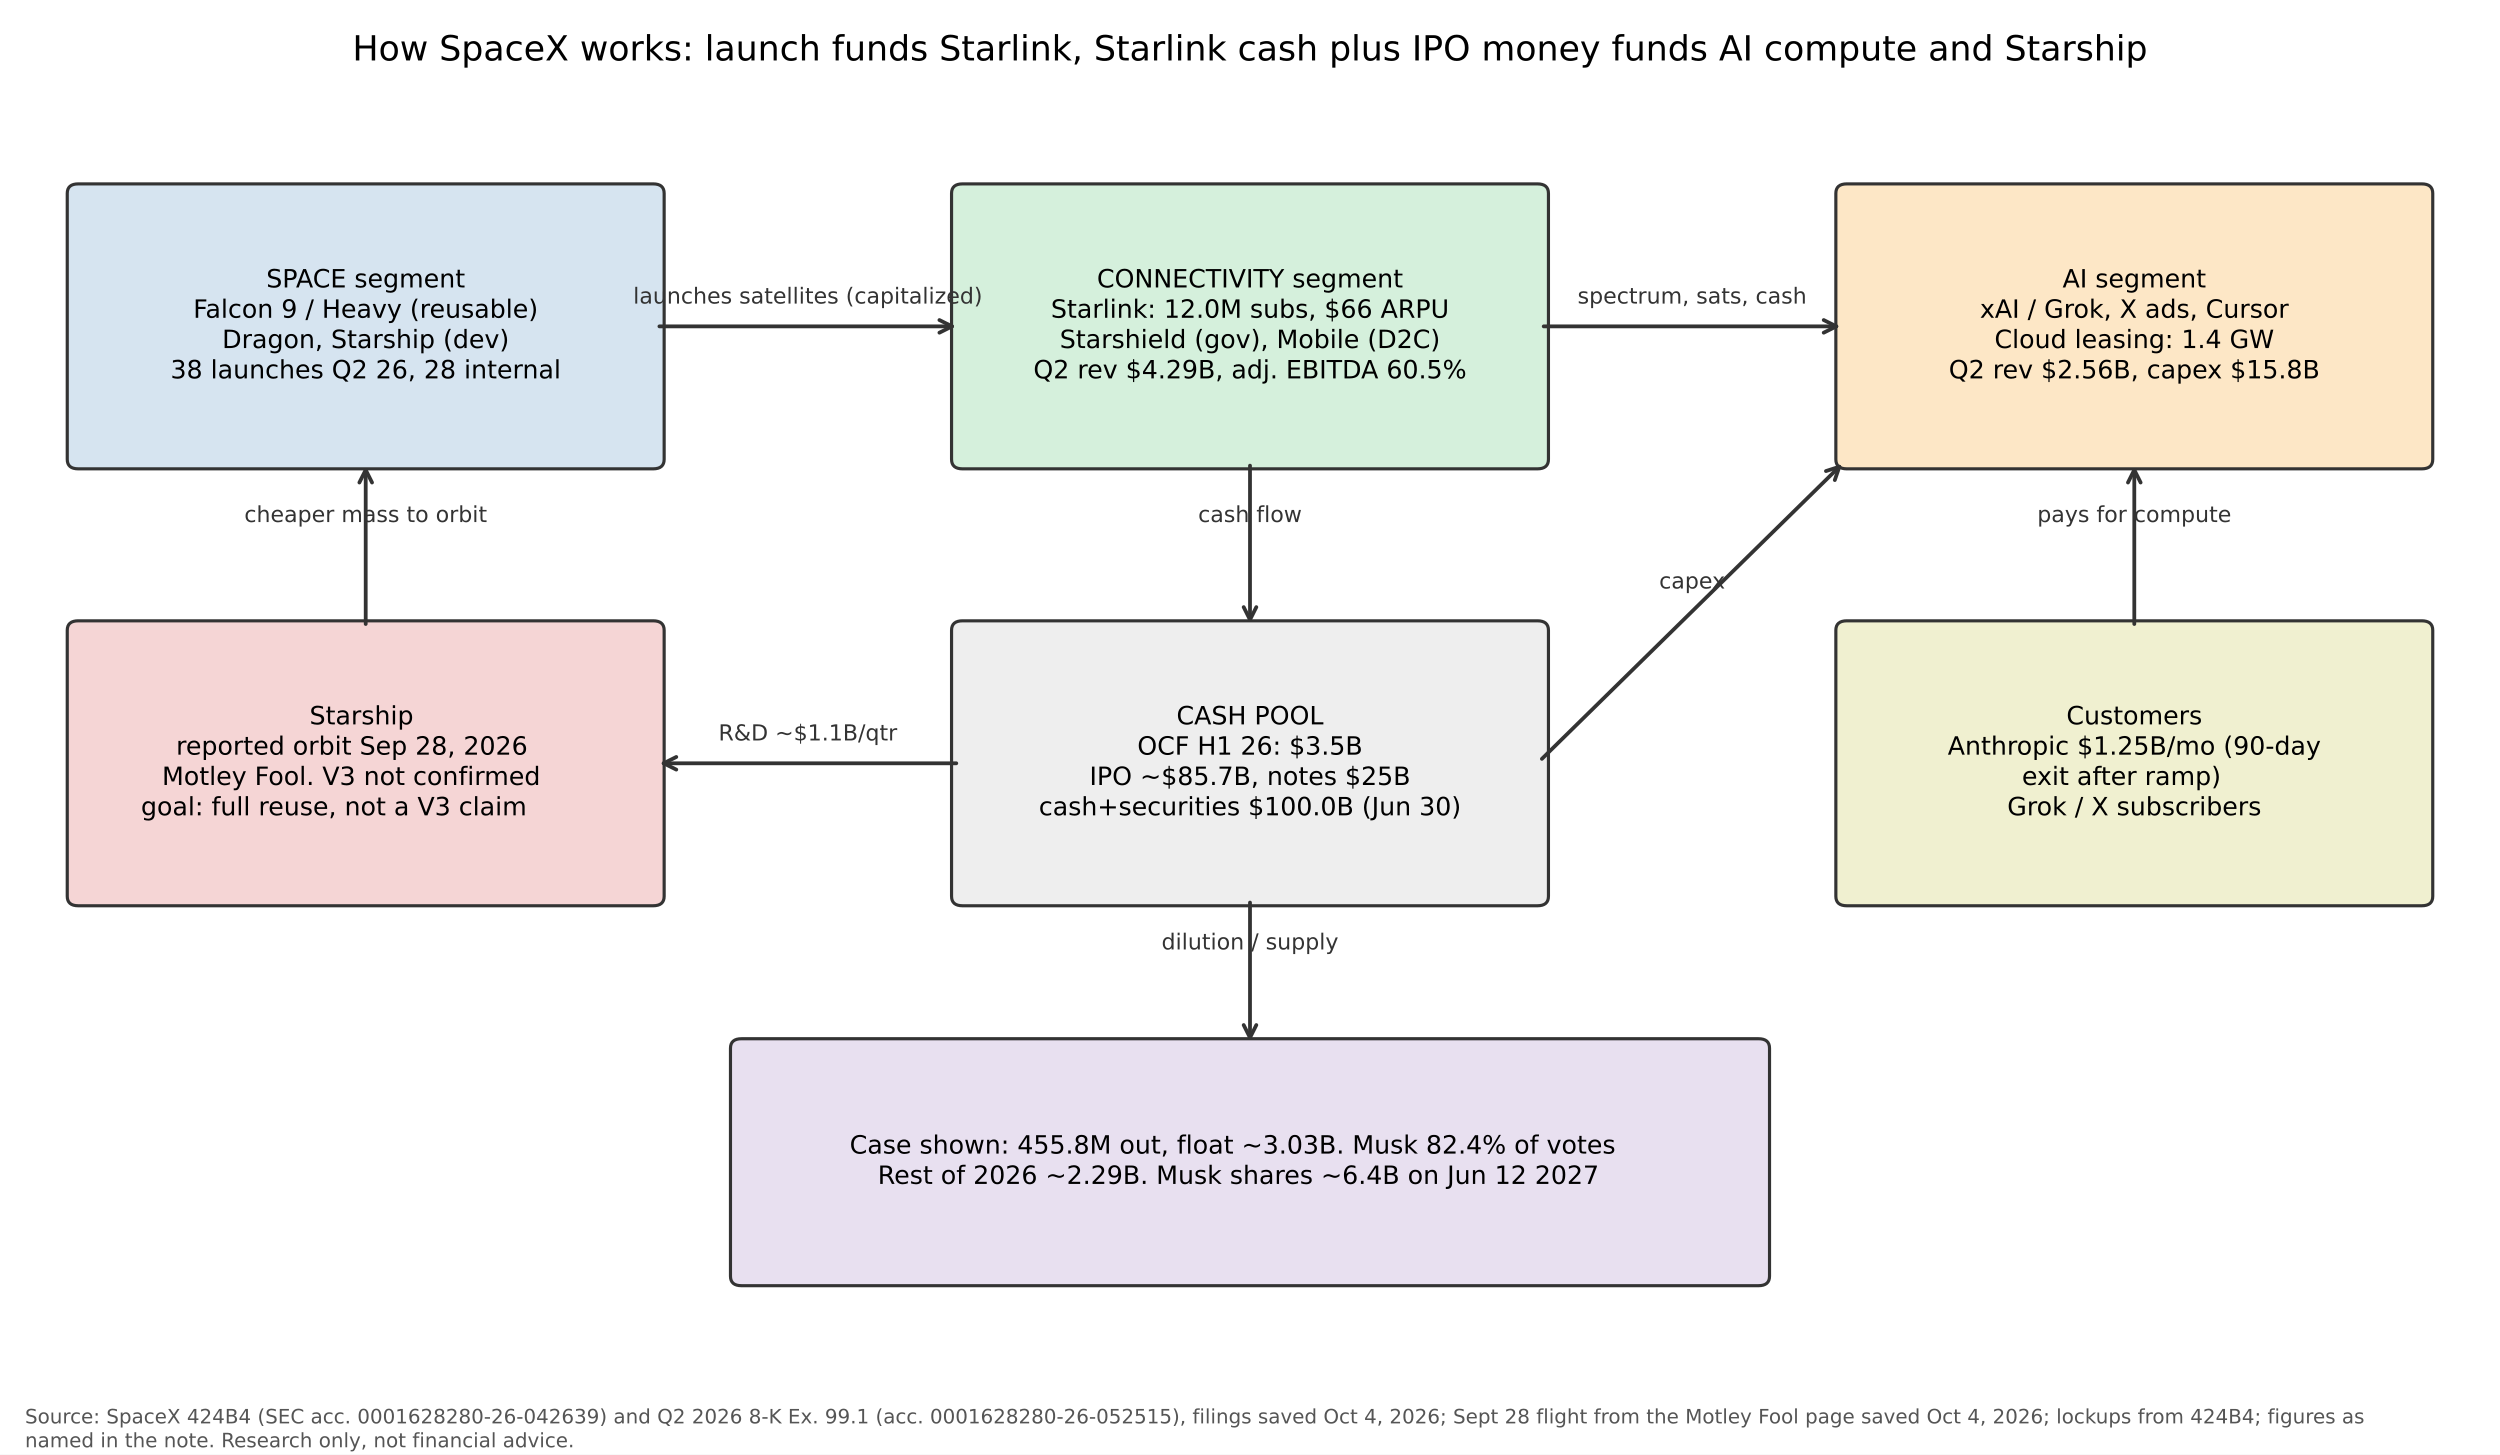
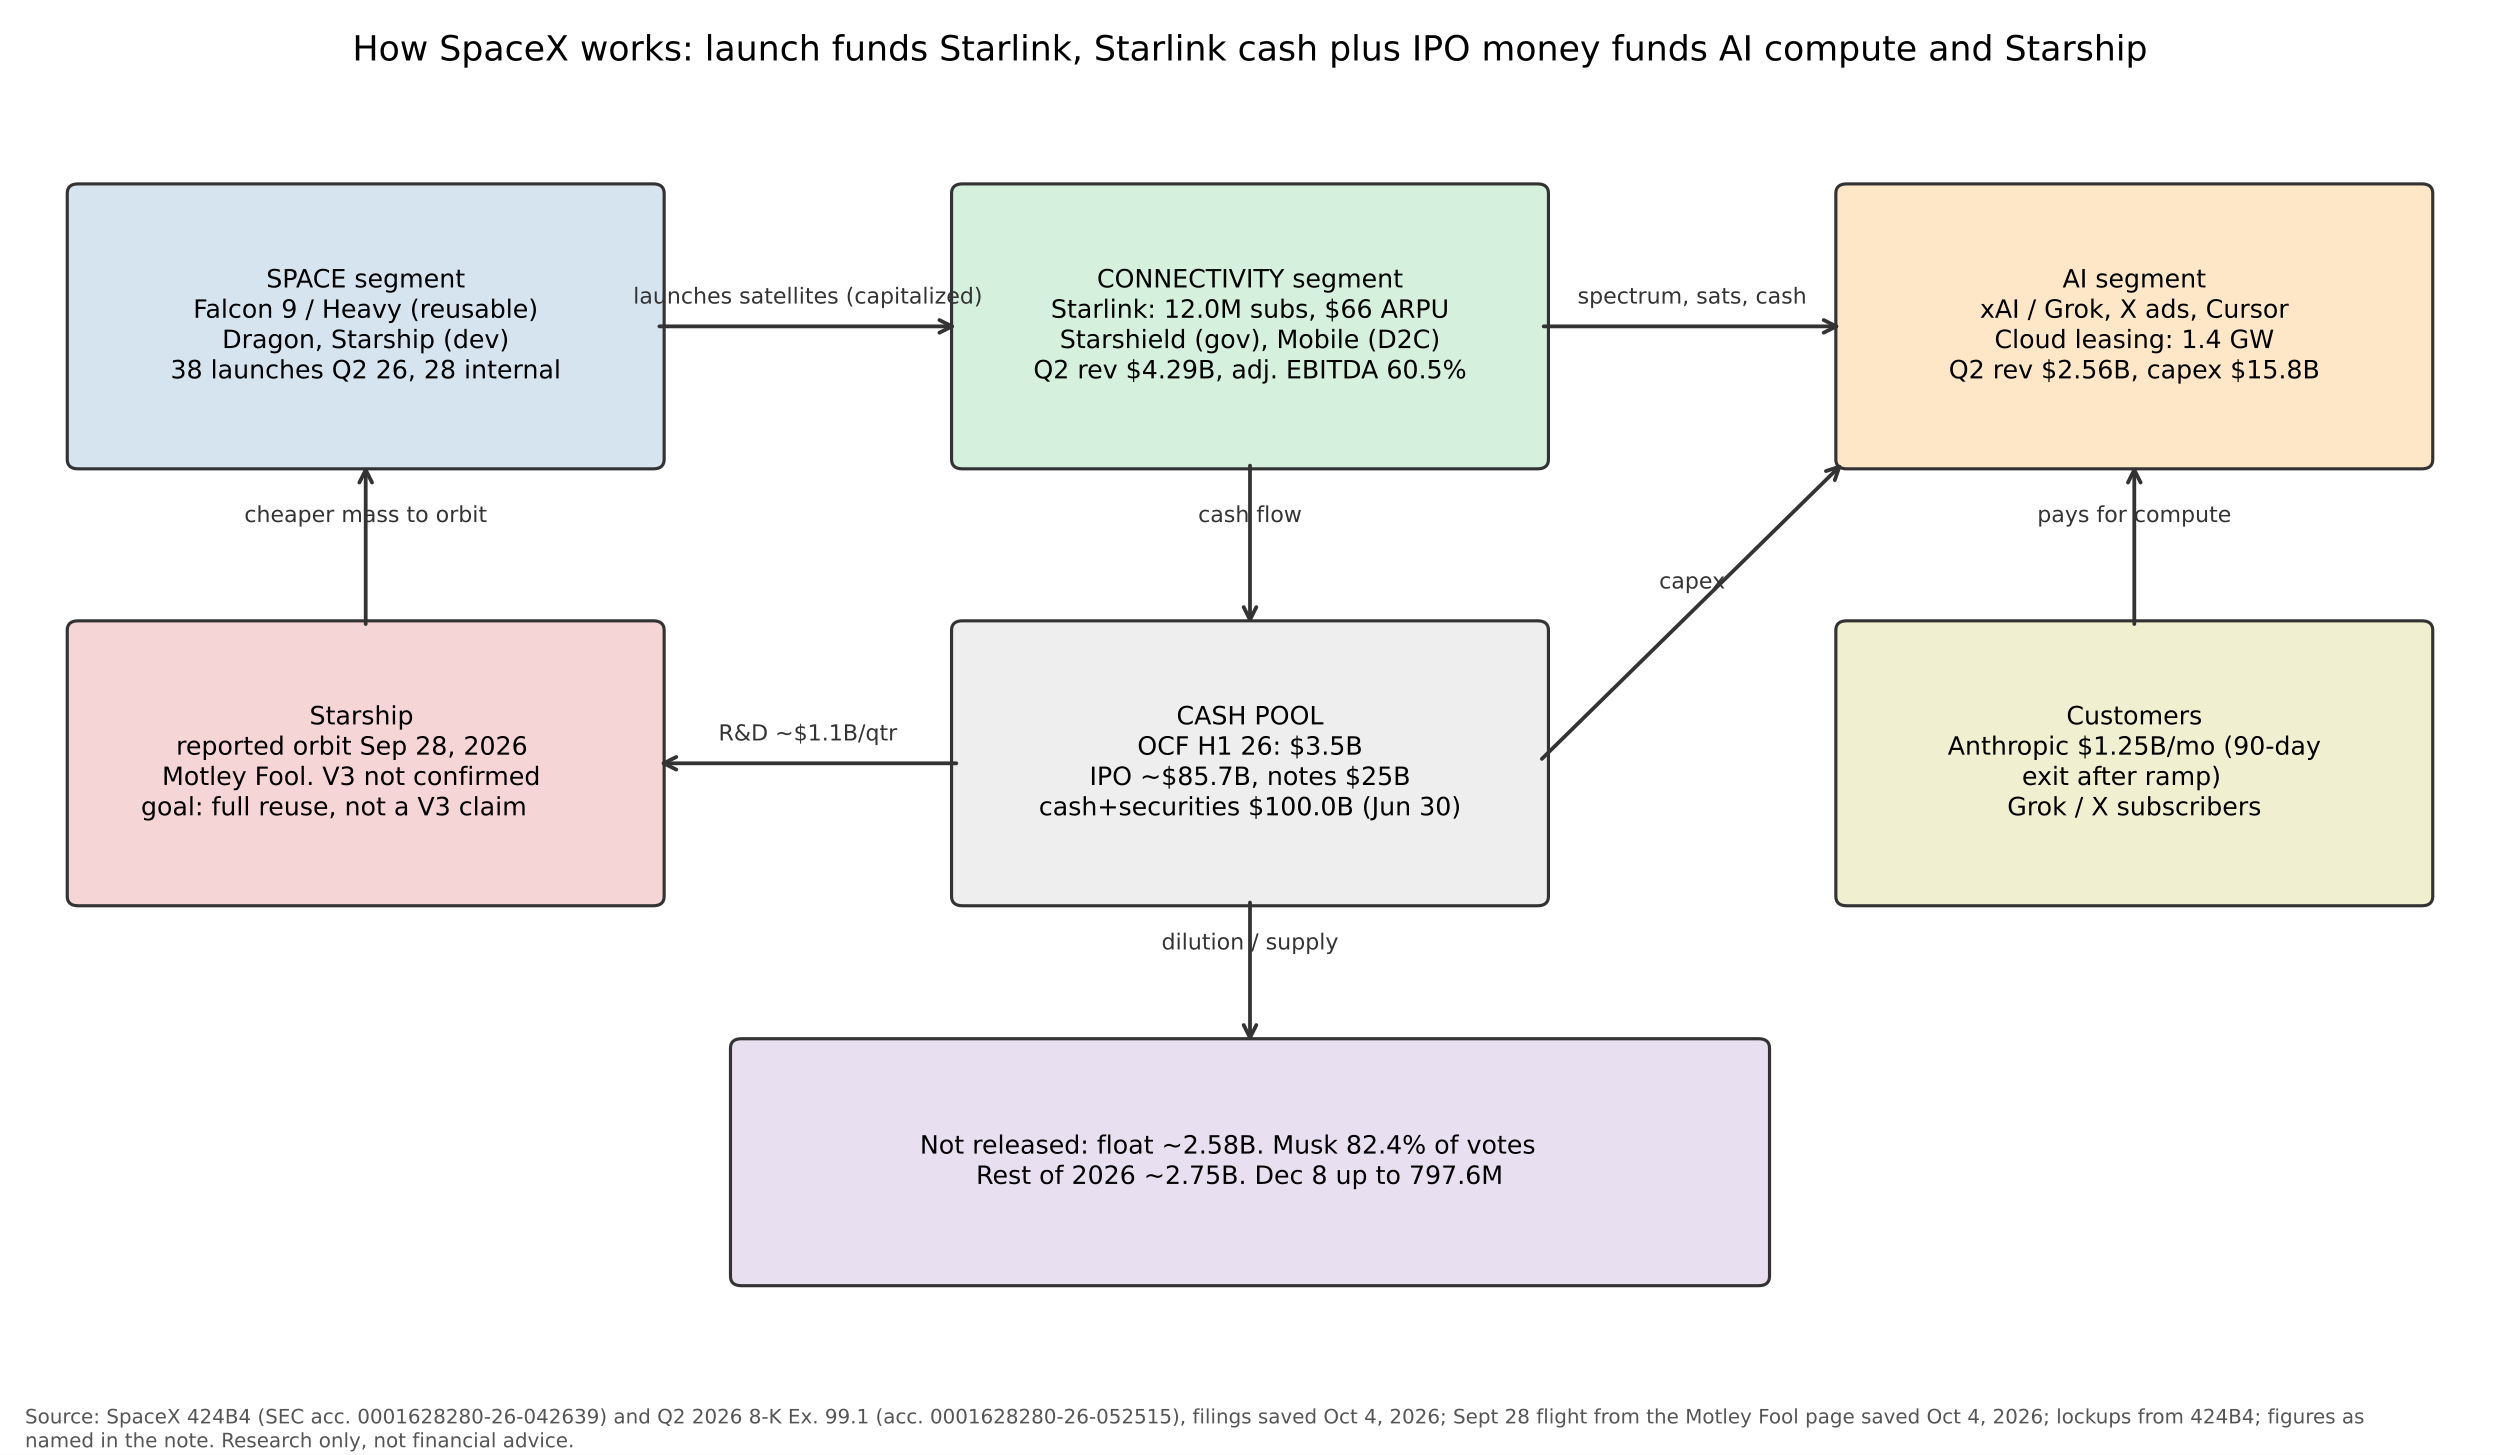
<svg xmlns="http://www.w3.org/2000/svg" width="792pt" height="460.8pt" viewBox="0 0 792 460.8" version="1.1">
  <defs>
    <style type="text/css">*{stroke-linejoin: round; stroke-linecap: butt}</style>
  </defs>
  <g id="figure_1">
    <g id="patch_1">
      <path d="M 0 460.8  L 792 460.8  L 792 0  L 0 0  z " style="fill: #ffffff" />
    </g>
    <g id="axes_1">
      <g id="patch_2">
        <path d="M 24.807 148.528  L 206.902 148.528  Q 210.404 148.528 210.404 145.519  L 210.404 61.266  Q 210.404 58.257 206.902 58.257  L 24.807 58.257  Q 21.305 58.257 21.305 61.266  L 21.305 145.519  Q 21.305 148.528 24.807 148.528  z " clip-path="url(#pa22930fee8)" style="fill: #d6e4f0; stroke: #333333; stroke-linejoin: miter" />
      </g>
      <g id="patch_3">
        <path d="M 304.953 148.528  L 487.047 148.528  Q 490.549 148.528 490.549 145.519  L 490.549 61.266  Q 490.549 58.257 487.047 58.257  L 304.953 58.257  Q 301.451 58.257 301.451 61.266  L 301.451 145.519  Q 301.451 148.528 304.953 148.528  z " clip-path="url(#pa22930fee8)" style="fill: #d5f0dc; stroke: #333333; stroke-linejoin: miter" />
      </g>
      <g id="patch_4">
        <path d="M 585.098 148.528  L 767.193 148.528  Q 770.695 148.528 770.695 145.519  L 770.695 61.266  Q 770.695 58.257 767.193 58.257  L 585.098 58.257  Q 581.596 58.257 581.596 61.266  L 581.596 145.519  Q 581.596 148.528 585.098 148.528  z " clip-path="url(#pa22930fee8)" style="fill: #fde7c6; stroke: #333333; stroke-linejoin: miter" />
      </g>
      <g id="patch_5">
        <path d="M 304.953 286.945  L 487.047 286.945  Q 490.549 286.945 490.549 283.936  L 490.549 199.682  Q 490.549 196.673 487.047 196.673  L 304.953 196.673  Q 301.451 196.673 301.451 199.682  L 301.451 283.936  Q 301.451 286.945 304.953 286.945  z " clip-path="url(#pa22930fee8)" style="fill: #eeeeee; stroke: #333333; stroke-linejoin: miter" />
      </g>
      <g id="patch_6">
        <path d="M 24.807 286.945  L 206.902 286.945  Q 210.404 286.945 210.404 283.936  L 210.404 199.682  Q 210.404 196.673 206.902 196.673  L 24.807 196.673  Q 21.305 196.673 21.305 199.682  L 21.305 283.936  Q 21.305 286.945 24.807 286.945  z " clip-path="url(#pa22930fee8)" style="fill: #f5d5d5; stroke: #333333; stroke-linejoin: miter" />
      </g>
      <g id="patch_7">
        <path d="M 585.098 286.945  L 767.193 286.945  Q 770.695 286.945 770.695 283.936  L 770.695 199.682  Q 770.695 196.673 767.193 196.673  L 585.098 196.673  Q 581.596 196.673 581.596 199.682  L 581.596 283.936  Q 581.596 286.945 585.098 286.945  z " clip-path="url(#pa22930fee8)" style="fill: #f0f0d0; stroke: #333333; stroke-linejoin: miter" />
      </g>
      <g id="patch_8">
        <path d="M 234.916 407.307  L 557.084 407.307  Q 560.585 407.307 560.585 404.298  L 560.585 332.081  Q 560.585 329.071 557.084 329.071  L 234.916 329.071  Q 231.415 329.071 231.415 332.081  L 231.415 404.298  Q 231.415 407.307 234.916 407.307  z " clip-path="url(#pa22930fee8)" style="fill: #e8e0f0; stroke: #333333; stroke-linejoin: miter" />
      </g>
      <g id="text_1">
        <text style="font-size: 8px; font-family: 'DejaVu Sans', 'Bitstream Vera Sans', 'Computer Modern Sans Serif', 'Lucida Grande', 'Verdana', 'Geneva', 'Lucid', 'Arial', 'Helvetica', 'Avant Garde', sans-serif" transform="translate(84.3558 91.06756)">SPACE segment</text>
        <text style="font-size: 8px; font-family: 'DejaVu Sans', 'Bitstream Vera Sans', 'Computer Modern Sans Serif', 'Lucida Grande', 'Verdana', 'Geneva', 'Lucid', 'Arial', 'Helvetica', 'Avant Garde', sans-serif" transform="translate(61.22267 100.6697)">Falcon 9 / Heavy (reusable)</text>
        <text style="font-size: 8px; font-family: 'DejaVu Sans', 'Bitstream Vera Sans', 'Computer Modern Sans Serif', 'Lucida Grande', 'Verdana', 'Geneva', 'Lucid', 'Arial', 'Helvetica', 'Avant Garde', sans-serif" transform="translate(70.38142 110.2719)">Dragon, Starship (dev)</text>
        <text style="font-size: 8px; font-family: 'DejaVu Sans', 'Bitstream Vera Sans', 'Computer Modern Sans Serif', 'Lucida Grande', 'Verdana', 'Geneva', 'Lucid', 'Arial', 'Helvetica', 'Avant Garde', sans-serif" transform="translate(54.00392 119.8741)">38 launches Q2 26, 28 internal</text>
      </g>
      <g id="text_2">
        <text style="font-size: 8px; font-family: 'DejaVu Sans', 'Bitstream Vera Sans', 'Computer Modern Sans Serif', 'Lucida Grande', 'Verdana', 'Geneva', 'Lucid', 'Arial', 'Helvetica', 'Avant Garde', sans-serif" transform="translate(347.5106 91.06756)">CONNECTIVITY segment</text>
        <text style="font-size: 8px; font-family: 'DejaVu Sans', 'Bitstream Vera Sans', 'Computer Modern Sans Serif', 'Lucida Grande', 'Verdana', 'Geneva', 'Lucid', 'Arial', 'Helvetica', 'Avant Garde', sans-serif" transform="translate(332.93 100.6697)">Starlink: 12.0M subs, $66 ARPU</text>
        <text style="font-size: 8px; font-family: 'DejaVu Sans', 'Bitstream Vera Sans', 'Computer Modern Sans Serif', 'Lucida Grande', 'Verdana', 'Geneva', 'Lucid', 'Arial', 'Helvetica', 'Avant Garde', sans-serif" transform="translate(335.7331 110.2719)">Starshield (gov), Mobile (D2C)</text>
        <text style="font-size: 8px; font-family: 'DejaVu Sans', 'Bitstream Vera Sans', 'Computer Modern Sans Serif', 'Lucida Grande', 'Verdana', 'Geneva', 'Lucid', 'Arial', 'Helvetica', 'Avant Garde', sans-serif" transform="translate(327.3769 119.8741)">Q2 rev $4.29B, adj. EBITDA 60.5%</text>
      </g>
      <g id="text_3">
        <text style="font-size: 8px; font-family: 'DejaVu Sans', 'Bitstream Vera Sans', 'Computer Modern Sans Serif', 'Lucida Grande', 'Verdana', 'Geneva', 'Lucid', 'Arial', 'Helvetica', 'Avant Garde', sans-serif" transform="translate(653.413 91.06756)">AI segment</text>
        <text style="font-size: 8px; font-family: 'DejaVu Sans', 'Bitstream Vera Sans', 'Computer Modern Sans Serif', 'Lucida Grande', 'Verdana', 'Geneva', 'Lucid', 'Arial', 'Helvetica', 'Avant Garde', sans-serif" transform="translate(627.2336 100.6697)">xAI / Grok, X ads, Cursor</text>
        <text style="font-size: 8px; font-family: 'DejaVu Sans', 'Bitstream Vera Sans', 'Computer Modern Sans Serif', 'Lucida Grande', 'Verdana', 'Geneva', 'Lucid', 'Arial', 'Helvetica', 'Avant Garde', sans-serif" transform="translate(631.8492 110.2719)">Cloud leasing: 1.4 GW</text>
        <text style="font-size: 8px; font-family: 'DejaVu Sans', 'Bitstream Vera Sans', 'Computer Modern Sans Serif', 'Lucida Grande', 'Verdana', 'Geneva', 'Lucid', 'Arial', 'Helvetica', 'Avant Garde', sans-serif" transform="translate(617.3705 119.8741)">Q2 rev $2.56B, capex $15.8B</text>
      </g>
      <g id="text_4">
        <text style="font-size: 8px; font-family: 'DejaVu Sans', 'Bitstream Vera Sans', 'Computer Modern Sans Serif', 'Lucida Grande', 'Verdana', 'Geneva', 'Lucid', 'Arial', 'Helvetica', 'Avant Garde', sans-serif" transform="translate(372.7138 229.4839)">CASH POOL</text>
        <text style="font-size: 8px; font-family: 'DejaVu Sans', 'Bitstream Vera Sans', 'Computer Modern Sans Serif', 'Lucida Grande', 'Verdana', 'Geneva', 'Lucid', 'Arial', 'Helvetica', 'Avant Garde', sans-serif" transform="translate(360.3025 239.086)">OCF H1 26: $3.5B</text>
        <text style="font-size: 8px; font-family: 'DejaVu Sans', 'Bitstream Vera Sans', 'Computer Modern Sans Serif', 'Lucida Grande', 'Verdana', 'Geneva', 'Lucid', 'Arial', 'Helvetica', 'Avant Garde', sans-serif" transform="translate(345.1519 248.6882)">IPO ~$85.7B, notes $25B</text>
        <text style="font-size: 8px; font-family: 'DejaVu Sans', 'Bitstream Vera Sans', 'Computer Modern Sans Serif', 'Lucida Grande', 'Verdana', 'Geneva', 'Lucid', 'Arial', 'Helvetica', 'Avant Garde', sans-serif" transform="translate(329.1037 258.2904)">cash+securities $100.0B (Jun 30)</text>
      </g>
      <g id="text_5">
        <text style="font-size: 8px; font-family: 'DejaVu Sans', 'Bitstream Vera Sans', 'Computer Modern Sans Serif', 'Lucida Grande', 'Verdana', 'Geneva', 'Lucid', 'Arial', 'Helvetica', 'Avant Garde', sans-serif" transform="translate(98.055 229.4842)">Starship</text>
        <text style="font-size: 8px; font-family: 'DejaVu Sans', 'Bitstream Vera Sans', 'Computer Modern Sans Serif', 'Lucida Grande', 'Verdana', 'Geneva', 'Lucid', 'Arial', 'Helvetica', 'Avant Garde', sans-serif" transform="translate(55.780 239.0864)">reported orbit Sep 28, 2026</text>
        <text style="font-size: 8px; font-family: 'DejaVu Sans', 'Bitstream Vera Sans', 'Computer Modern Sans Serif', 'Lucida Grande', 'Verdana', 'Geneva', 'Lucid', 'Arial', 'Helvetica', 'Avant Garde', sans-serif" transform="translate(51.330 248.6885)">Motley Fool. V3 not confirmed</text>
        <text style="font-size: 8px; font-family: 'DejaVu Sans', 'Bitstream Vera Sans', 'Computer Modern Sans Serif', 'Lucida Grande', 'Verdana', 'Geneva', 'Lucid', 'Arial', 'Helvetica', 'Avant Garde', sans-serif" transform="translate(44.655 258.2907)">goal: full reuse, not a V3 claim</text>
      </g>
      <g id="text_6">
        <text style="font-size: 8px; font-family: 'DejaVu Sans', 'Bitstream Vera Sans', 'Computer Modern Sans Serif', 'Lucida Grande', 'Verdana', 'Geneva', 'Lucid', 'Arial', 'Helvetica', 'Avant Garde', sans-serif" transform="translate(654.6323 229.4839)">Customers</text>
        <text style="font-size: 8px; font-family: 'DejaVu Sans', 'Bitstream Vera Sans', 'Computer Modern Sans Serif', 'Lucida Grande', 'Verdana', 'Geneva', 'Lucid', 'Arial', 'Helvetica', 'Avant Garde', sans-serif" transform="translate(617.0361 239.086)">Anthropic $1.25B/mo (90-day</text>
        <text style="font-size: 8px; font-family: 'DejaVu Sans', 'Bitstream Vera Sans', 'Computer Modern Sans Serif', 'Lucida Grande', 'Verdana', 'Geneva', 'Lucid', 'Arial', 'Helvetica', 'Avant Garde', sans-serif" transform="translate(640.545 248.6882)">exit after ramp)</text>
        <text style="font-size: 8px; font-family: 'DejaVu Sans', 'Bitstream Vera Sans', 'Computer Modern Sans Serif', 'Lucida Grande', 'Verdana', 'Geneva', 'Lucid', 'Arial', 'Helvetica', 'Avant Garde', sans-serif" transform="translate(635.8992 258.2904)">Grok / X subscribers</text>
      </g>
      <g id="text_7">
-         <text style="font-size: 8px; font-family: 'DejaVu Sans', 'Bitstream Vera Sans', 'Computer Modern Sans Serif', 'Lucida Grande', 'Verdana', 'Geneva', 'Lucid', 'Arial', 'Helvetica', 'Avant Garde', sans-serif" transform="translate(269.175 365.4664)">Case shown: 455.8M out, float ~3.03B. Musk 82.4% of votes</text>
-         <text style="font-size: 8px; font-family: 'DejaVu Sans', 'Bitstream Vera Sans', 'Computer Modern Sans Serif', 'Lucida Grande', 'Verdana', 'Geneva', 'Lucid', 'Arial', 'Helvetica', 'Avant Garde', sans-serif" transform="translate(278.075 375.0686)">Rest of 2026 ~2.29B. Musk shares ~6.4B on Jun 12 2027</text>
+         <text style="font-size: 8px; font-family: 'DejaVu Sans', 'Bitstream Vera Sans', 'Computer Modern Sans Serif', 'Lucida Grande', 'Verdana', 'Geneva', 'Lucid', 'Arial', 'Helvetica', 'Avant Garde', sans-serif" transform="translate(291.425 365.4664)">Not released: float ~2.58B. Musk 82.4% of votes</text>
+         <text style="font-size: 8px; font-family: 'DejaVu Sans', 'Bitstream Vera Sans', 'Computer Modern Sans Serif', 'Lucida Grande', 'Verdana', 'Geneva', 'Lucid', 'Arial', 'Helvetica', 'Avant Garde', sans-serif" transform="translate(309.225 375.0686)">Rest of 2026 ~2.75B. Dec 8 up to 797.6M</text>
      </g>
      <g id="patch_9">
        <path d="M 208.904 103.393  Q 255.927 103.393 301.609 103.393  " style="fill: none; stroke: #333333; stroke-width: 1.2; stroke-linecap: round" />
        <path d="M 297.609 101.393  L 301.609 103.393  L 297.609 105.393  " style="fill: none; stroke: #333333; stroke-width: 1.2; stroke-linecap: round" />
      </g>
      <g id="text_8">
        <text style="font-size: 7px; font-family: 'DejaVu Sans', 'Bitstream Vera Sans', 'Computer Modern Sans Serif', 'Lucida Grande', 'Verdana', 'Geneva', 'Lucid', 'Arial', 'Helvetica', 'Avant Garde', sans-serif; text-anchor: middle; fill: #333333" x="255.927" y="96.171" transform="rotate(-0 255.9273 96.171)">launches satellites (capitalized)</text>
      </g>
      <g id="patch_10">
        <path d="M 489.049 103.393  Q 536.073 103.393 581.755 103.393  " style="fill: none; stroke: #333333; stroke-width: 1.2; stroke-linecap: round" />
        <path d="M 577.755 101.393  L 581.755 103.393  L 577.755 105.393  " style="fill: none; stroke: #333333; stroke-width: 1.2; stroke-linecap: round" />
      </g>
      <g id="text_9">
        <text style="font-size: 7px; font-family: 'DejaVu Sans', 'Bitstream Vera Sans', 'Computer Modern Sans Serif', 'Lucida Grande', 'Verdana', 'Geneva', 'Lucid', 'Arial', 'Helvetica', 'Avant Garde', sans-serif; text-anchor: middle; fill: #333333" x="536.073" y="96.171" transform="rotate(-0 536.0727 96.171)">spectrum, sats, cash</text>
      </g>
      <g id="patch_11">
        <path d="M 396 147.519  Q 396 172.6 396 196.338  " style="fill: none; stroke: #333333; stroke-width: 1.2; stroke-linecap: round" />
        <path d="M 398 192.338  L 396 196.338  L 394 192.338  " style="fill: none; stroke: #333333; stroke-width: 1.2; stroke-linecap: round" />
      </g>
      <g id="text_10">
        <text style="font-size: 7px; font-family: 'DejaVu Sans', 'Bitstream Vera Sans', 'Computer Modern Sans Serif', 'Lucida Grande', 'Verdana', 'Geneva', 'Lucid', 'Arial', 'Helvetica', 'Avant Garde', sans-serif; text-anchor: middle; fill: #333333" x="396" y="165.379" transform="rotate(-0 396 165.3791)">cash flow</text>
      </g>
      <g id="patch_12">
        <path d="M 302.951 241.809  Q 255.927 241.809 210.245 241.809  " style="fill: none; stroke: #333333; stroke-width: 1.2; stroke-linecap: round" />
        <path d="M 214.245 243.809  L 210.245 241.809  L 214.245 239.809  " style="fill: none; stroke: #333333; stroke-width: 1.2; stroke-linecap: round" />
      </g>
      <g id="text_11">
        <text style="font-size: 7px; font-family: 'DejaVu Sans', 'Bitstream Vera Sans', 'Computer Modern Sans Serif', 'Lucida Grande', 'Verdana', 'Geneva', 'Lucid', 'Arial', 'Helvetica', 'Avant Garde', sans-serif; text-anchor: middle; fill: #333333" x="255.927" y="234.587" transform="rotate(-0 255.9273 234.5873)">R&amp;D ~$1.1B/qtr</text>
      </g>
      <g id="patch_13">
        <path d="M 488.475 240.407  Q 536.074 193.663 582.717 147.858  " style="fill: none; stroke: #333333; stroke-width: 1.2; stroke-linecap: round" />
        <path d="M 578.461 149.234  L 582.717 147.858  L 581.264 152.088  " style="fill: none; stroke: #333333; stroke-width: 1.2; stroke-linecap: round" />
      </g>
      <g id="text_12">
        <text style="font-size: 7px; font-family: 'DejaVu Sans', 'Bitstream Vera Sans', 'Computer Modern Sans Serif', 'Lucida Grande', 'Verdana', 'Geneva', 'Lucid', 'Arial', 'Helvetica', 'Avant Garde', sans-serif; text-anchor: middle; fill: #333333" x="536.073" y="186.442" transform="rotate(-0 536.0727 186.4425)">capex</text>
      </g>
      <g id="patch_14">
        <path d="M 676.145 197.682  Q 676.145 172.602 676.145 148.864  " style="fill: none; stroke: #333333; stroke-width: 1.2; stroke-linecap: round" />
        <path d="M 674.145 152.864  L 676.145 148.864  L 678.145 152.864  " style="fill: none; stroke: #333333; stroke-width: 1.2; stroke-linecap: round" />
      </g>
      <g id="text_13">
        <text style="font-size: 7px; font-family: 'DejaVu Sans', 'Bitstream Vera Sans', 'Computer Modern Sans Serif', 'Lucida Grande', 'Verdana', 'Geneva', 'Lucid', 'Arial', 'Helvetica', 'Avant Garde', sans-serif; text-anchor: middle; fill: #333333" x="676.145" y="165.379" transform="rotate(-0 676.1455 165.3791)">pays for compute</text>
      </g>
      <g id="patch_15">
        <path d="M 115.855 197.682  Q 115.855 172.602 115.855 148.864  " style="fill: none; stroke: #333333; stroke-width: 1.2; stroke-linecap: round" />
        <path d="M 113.855 152.864  L 115.855 148.864  L 117.855 152.864  " style="fill: none; stroke: #333333; stroke-width: 1.2; stroke-linecap: round" />
      </g>
      <g id="text_14">
        <text style="font-size: 7px; font-family: 'DejaVu Sans', 'Bitstream Vera Sans', 'Computer Modern Sans Serif', 'Lucida Grande', 'Verdana', 'Geneva', 'Lucid', 'Arial', 'Helvetica', 'Avant Garde', sans-serif; text-anchor: middle; fill: #333333" x="115.855" y="165.379" transform="rotate(-0 115.8545 165.3791)">cheaper mass to orbit</text>
      </g>
      <g id="patch_16">
        <path d="M 396 285.937  Q 396 308.007 396 328.736  " style="fill: none; stroke: #333333; stroke-width: 1.2; stroke-linecap: round" />
        <path d="M 398 324.736  L 396 328.736  L 394 324.736  " style="fill: none; stroke: #333333; stroke-width: 1.2; stroke-linecap: round" />
      </g>
      <g id="text_15">
        <text style="font-size: 7px; font-family: 'DejaVu Sans', 'Bitstream Vera Sans', 'Computer Modern Sans Serif', 'Lucida Grande', 'Verdana', 'Geneva', 'Lucid', 'Arial', 'Helvetica', 'Avant Garde', sans-serif; text-anchor: middle; fill: #333333" x="396" y="300.786" transform="rotate(-0 396 300.7864)">dilution / supply</text>
      </g>
      <g id="text_16">
        <text style="font-size: 11px; font-family: 'DejaVu Sans', 'Bitstream Vera Sans', 'Computer Modern Sans Serif', 'Lucida Grande', 'Verdana', 'Geneva', 'Lucid', 'Arial', 'Helvetica', 'Avant Garde', sans-serif; text-anchor: middle" x="396" y="19.157" transform="rotate(-0 396 19.15742)">How SpaceX works: launch funds Starlink, Starlink cash plus IPO money funds AI compute and Starship</text>
      </g>
    </g>
    <g id="text_17">
      <text style="font-size: 6.3px; font-family: 'DejaVu Sans', 'Bitstream Vera Sans', 'Computer Modern Sans Serif', 'Lucida Grande', 'Verdana', 'Geneva', 'Lucid', 'Arial', 'Helvetica', 'Avant Garde', sans-serif; fill: #555555" transform="translate(7.92 450.9343)">Source: SpaceX 424B4 (SEC acc. 0001628280-26-042639) and Q2 2026 8-K Ex. 99.1 (acc. 0001628280-26-052515), filings saved Oct 4, 2026; Sept 28 flight from the Motley Fool page saved Oct 4, 2026; lockups from 424B4; figures as</text>
      <text style="font-size: 6.3px; font-family: 'DejaVu Sans', 'Bitstream Vera Sans', 'Computer Modern Sans Serif', 'Lucida Grande', 'Verdana', 'Geneva', 'Lucid', 'Arial', 'Helvetica', 'Avant Garde', sans-serif; fill: #555555" transform="translate(7.92 458.496)">named in the note. Research only, not financial advice.</text>
    </g>
  </g>
  <defs>
    <clipPath id="pa22930fee8">
      <rect x="10.8" y="25.157" width="770.4" height="397.195" />
    </clipPath>
  </defs>
</svg>
